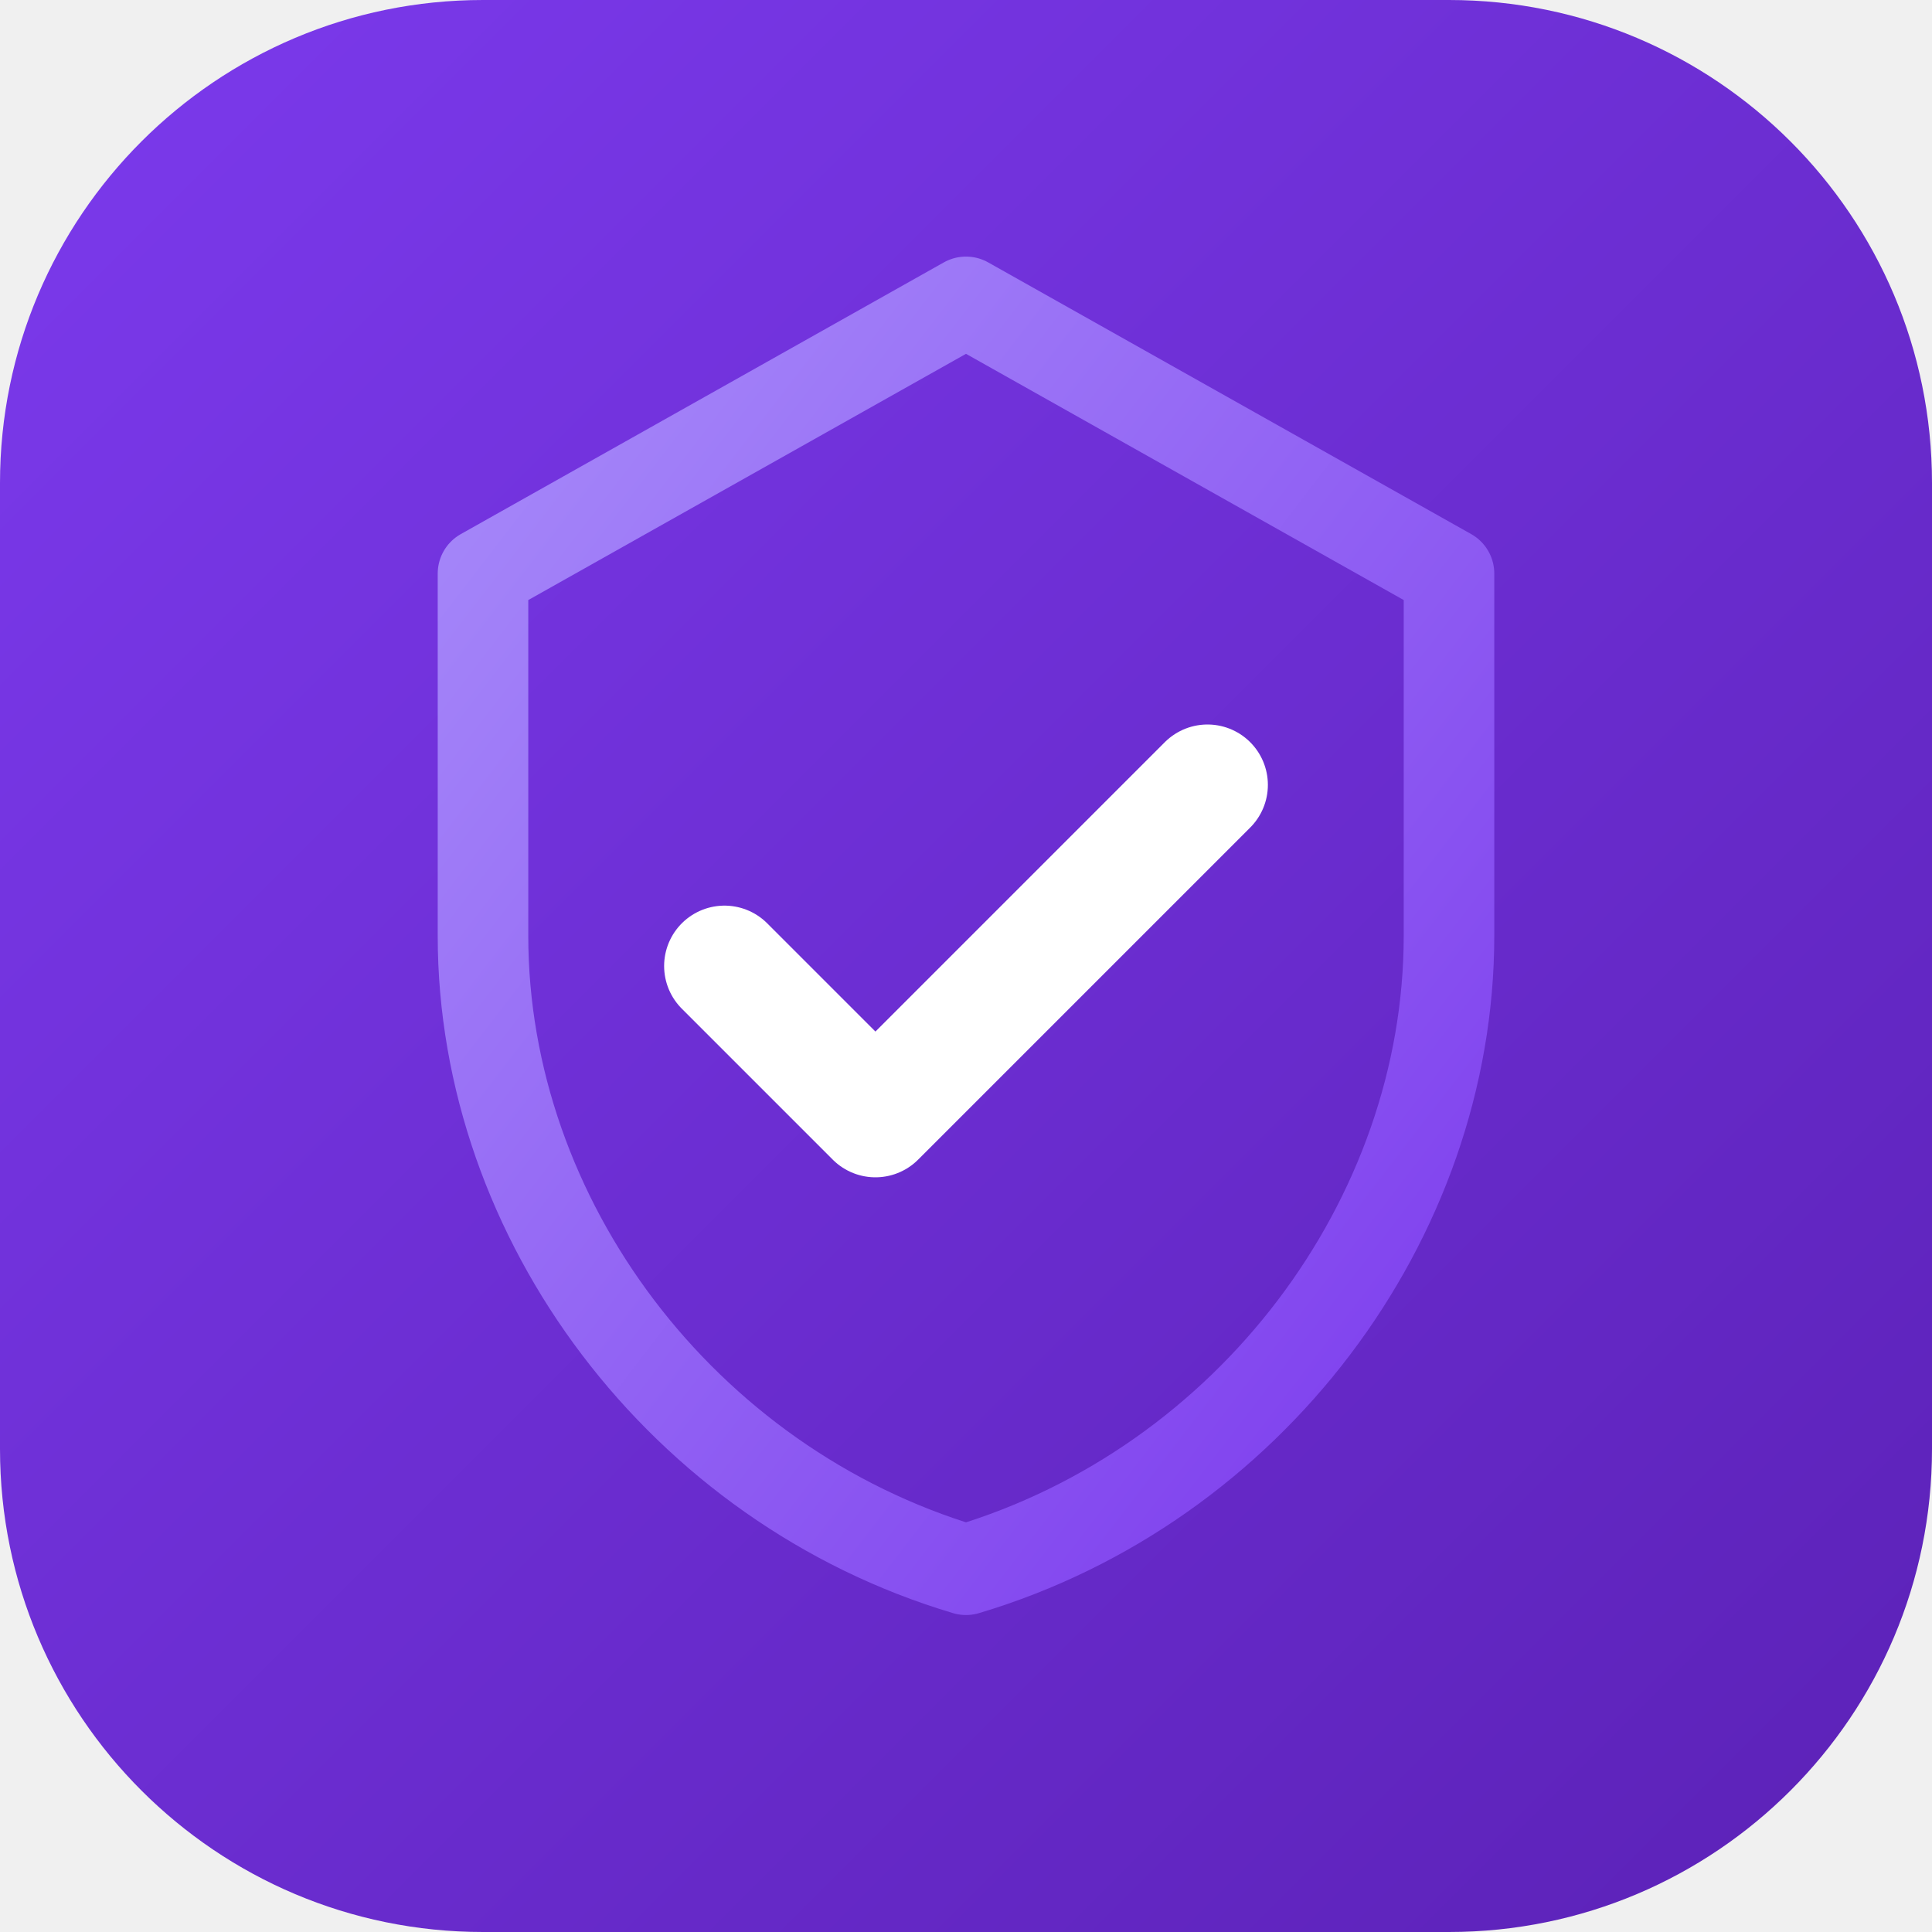
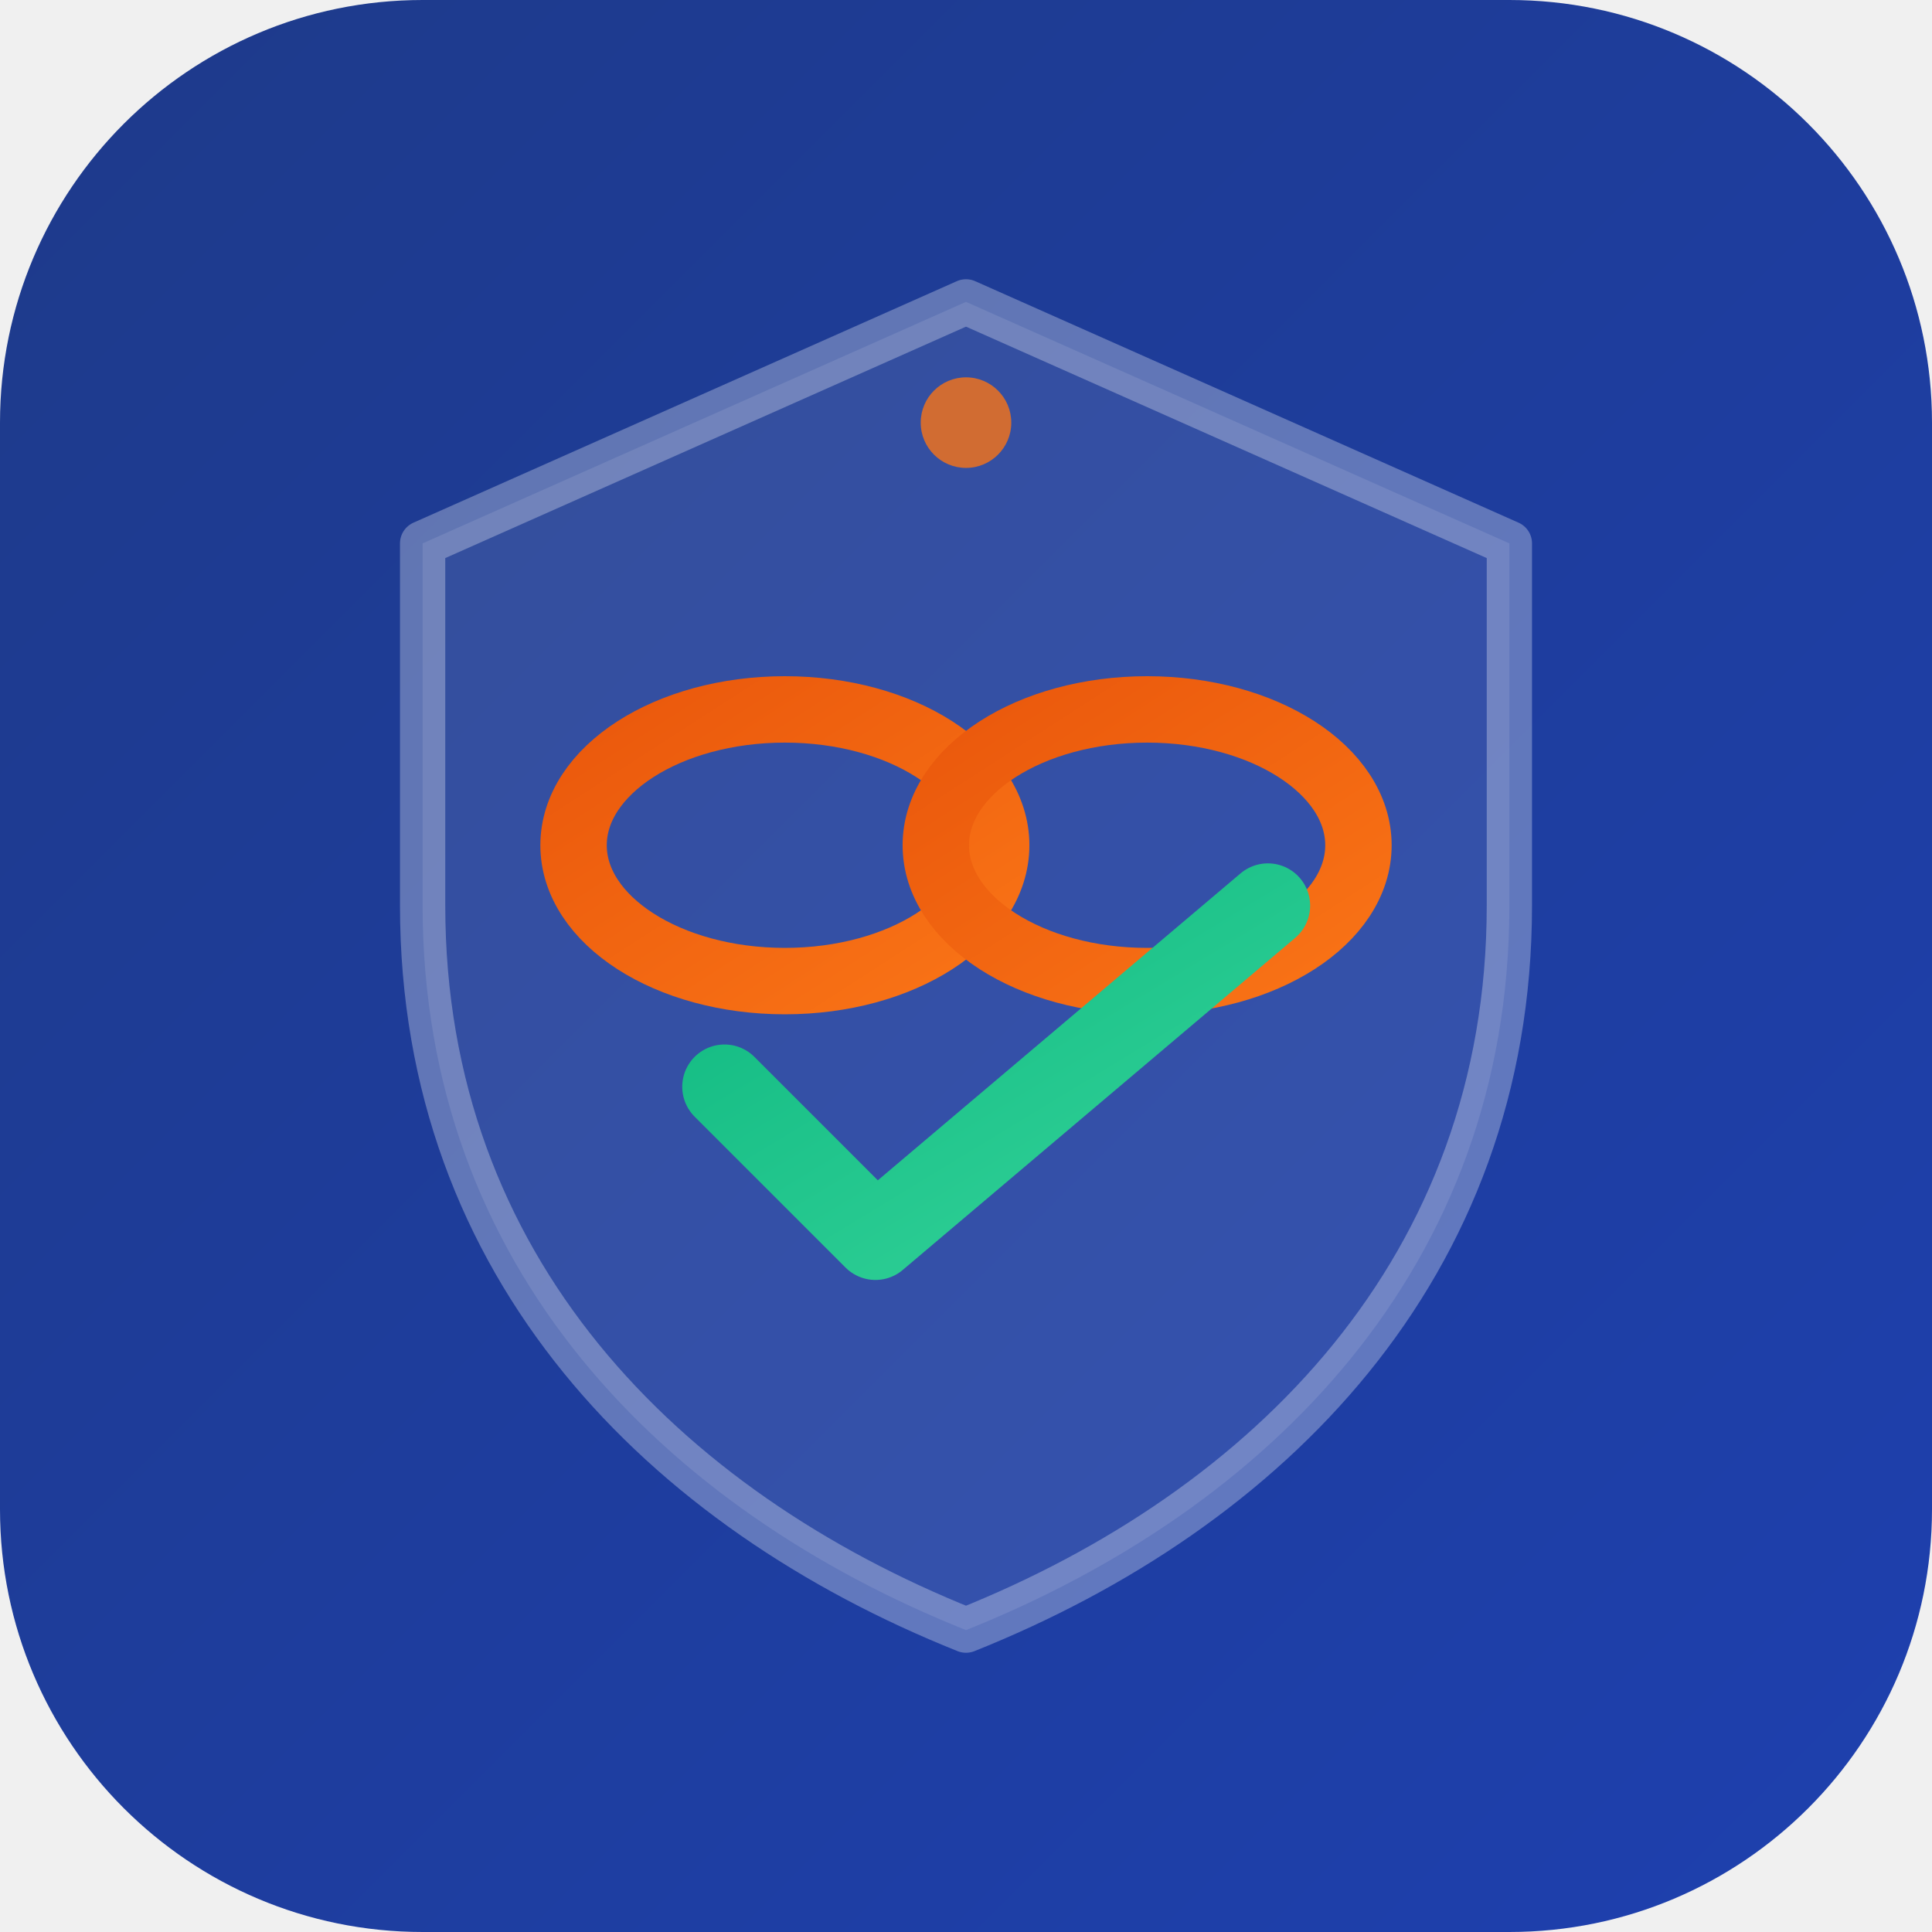
- <svg xmlns="http://www.w3.org/2000/svg" viewBox="0 0 32 32" fill="none">
+ <svg xmlns="http://www.w3.org/2000/svg" viewBox="0 0 64 64" fill="none">
  <defs>
-     <linearGradient id="g" x1="0%" y1="0%" x2="100%" y2="100%">
-       <stop offset="0%" stop-color="#7c3aed" />
-       <stop offset="100%" stop-color="#5b21b6" />
+     <linearGradient id="bg" x1="0%" y1="0%" x2="100%" y2="100%">
+       <stop offset="0%" stop-color="#1E3A8A" />
+       <stop offset="100%" stop-color="#1E40AF" />
    </linearGradient>
-     <linearGradient id="s" x1="0%" y1="0%" x2="100%" y2="100%">
-       <stop offset="0%" stop-color="#a78bfa" />
-       <stop offset="100%" stop-color="#7c3aed" />
+     <linearGradient id="chain" x1="0%" y1="0%" x2="100%" y2="100%">
+       <stop offset="0%" stop-color="#EA580C" />
+       <stop offset="100%" stop-color="#F97316" />
+     </linearGradient>
+     <linearGradient id="chk" x1="0%" y1="0%" x2="100%" y2="100%">
+       <stop offset="0%" stop-color="#10B981" />
+       <stop offset="100%" stop-color="#34D399" />
    </linearGradient>
  </defs>
-   <rect width="32" height="32" rx="8" fill="url(#g)" />
-   <path d="M16 5L8 9.5V15.5C8 20.2 11.3 24.6 16 26C20.7 24.6 24 20.2 24 15.5V9.5L16 5Z" stroke="url(#s)" stroke-width="1.5" fill="none" stroke-linecap="round" stroke-linejoin="round" />
-   <path d="M12 16L14.5 18.5L20 13" stroke="white" stroke-width="2" stroke-linecap="round" stroke-linejoin="round" />
+   <rect width="64" height="64" rx="14" fill="url(#bg)" />
+   <path d="M32 10L14 18V30C14 42 22 50 32 54C42 50 50 42 50 30V18L32 10Z" fill="rgba(255,255,255,0.1)" stroke="rgba(255,255,255,0.3)" stroke-width="1.5" stroke-linecap="round" stroke-linejoin="round" />
+   <ellipse cx="26" cy="28" rx="7" ry="4.5" fill="none" stroke="url(#chain)" stroke-width="2.2" stroke-linecap="round" />
+   <ellipse cx="38" cy="28" rx="7" ry="4.5" fill="none" stroke="url(#chain)" stroke-width="2.2" stroke-linecap="round" />
+   <path d="M24 36L29 41L42 30" fill="none" stroke="url(#chk)" stroke-width="2.8" stroke-linecap="round" stroke-linejoin="round" />
+   <circle cx="32" cy="14" r="1.5" fill="#F97316" opacity="0.8" />
</svg>
